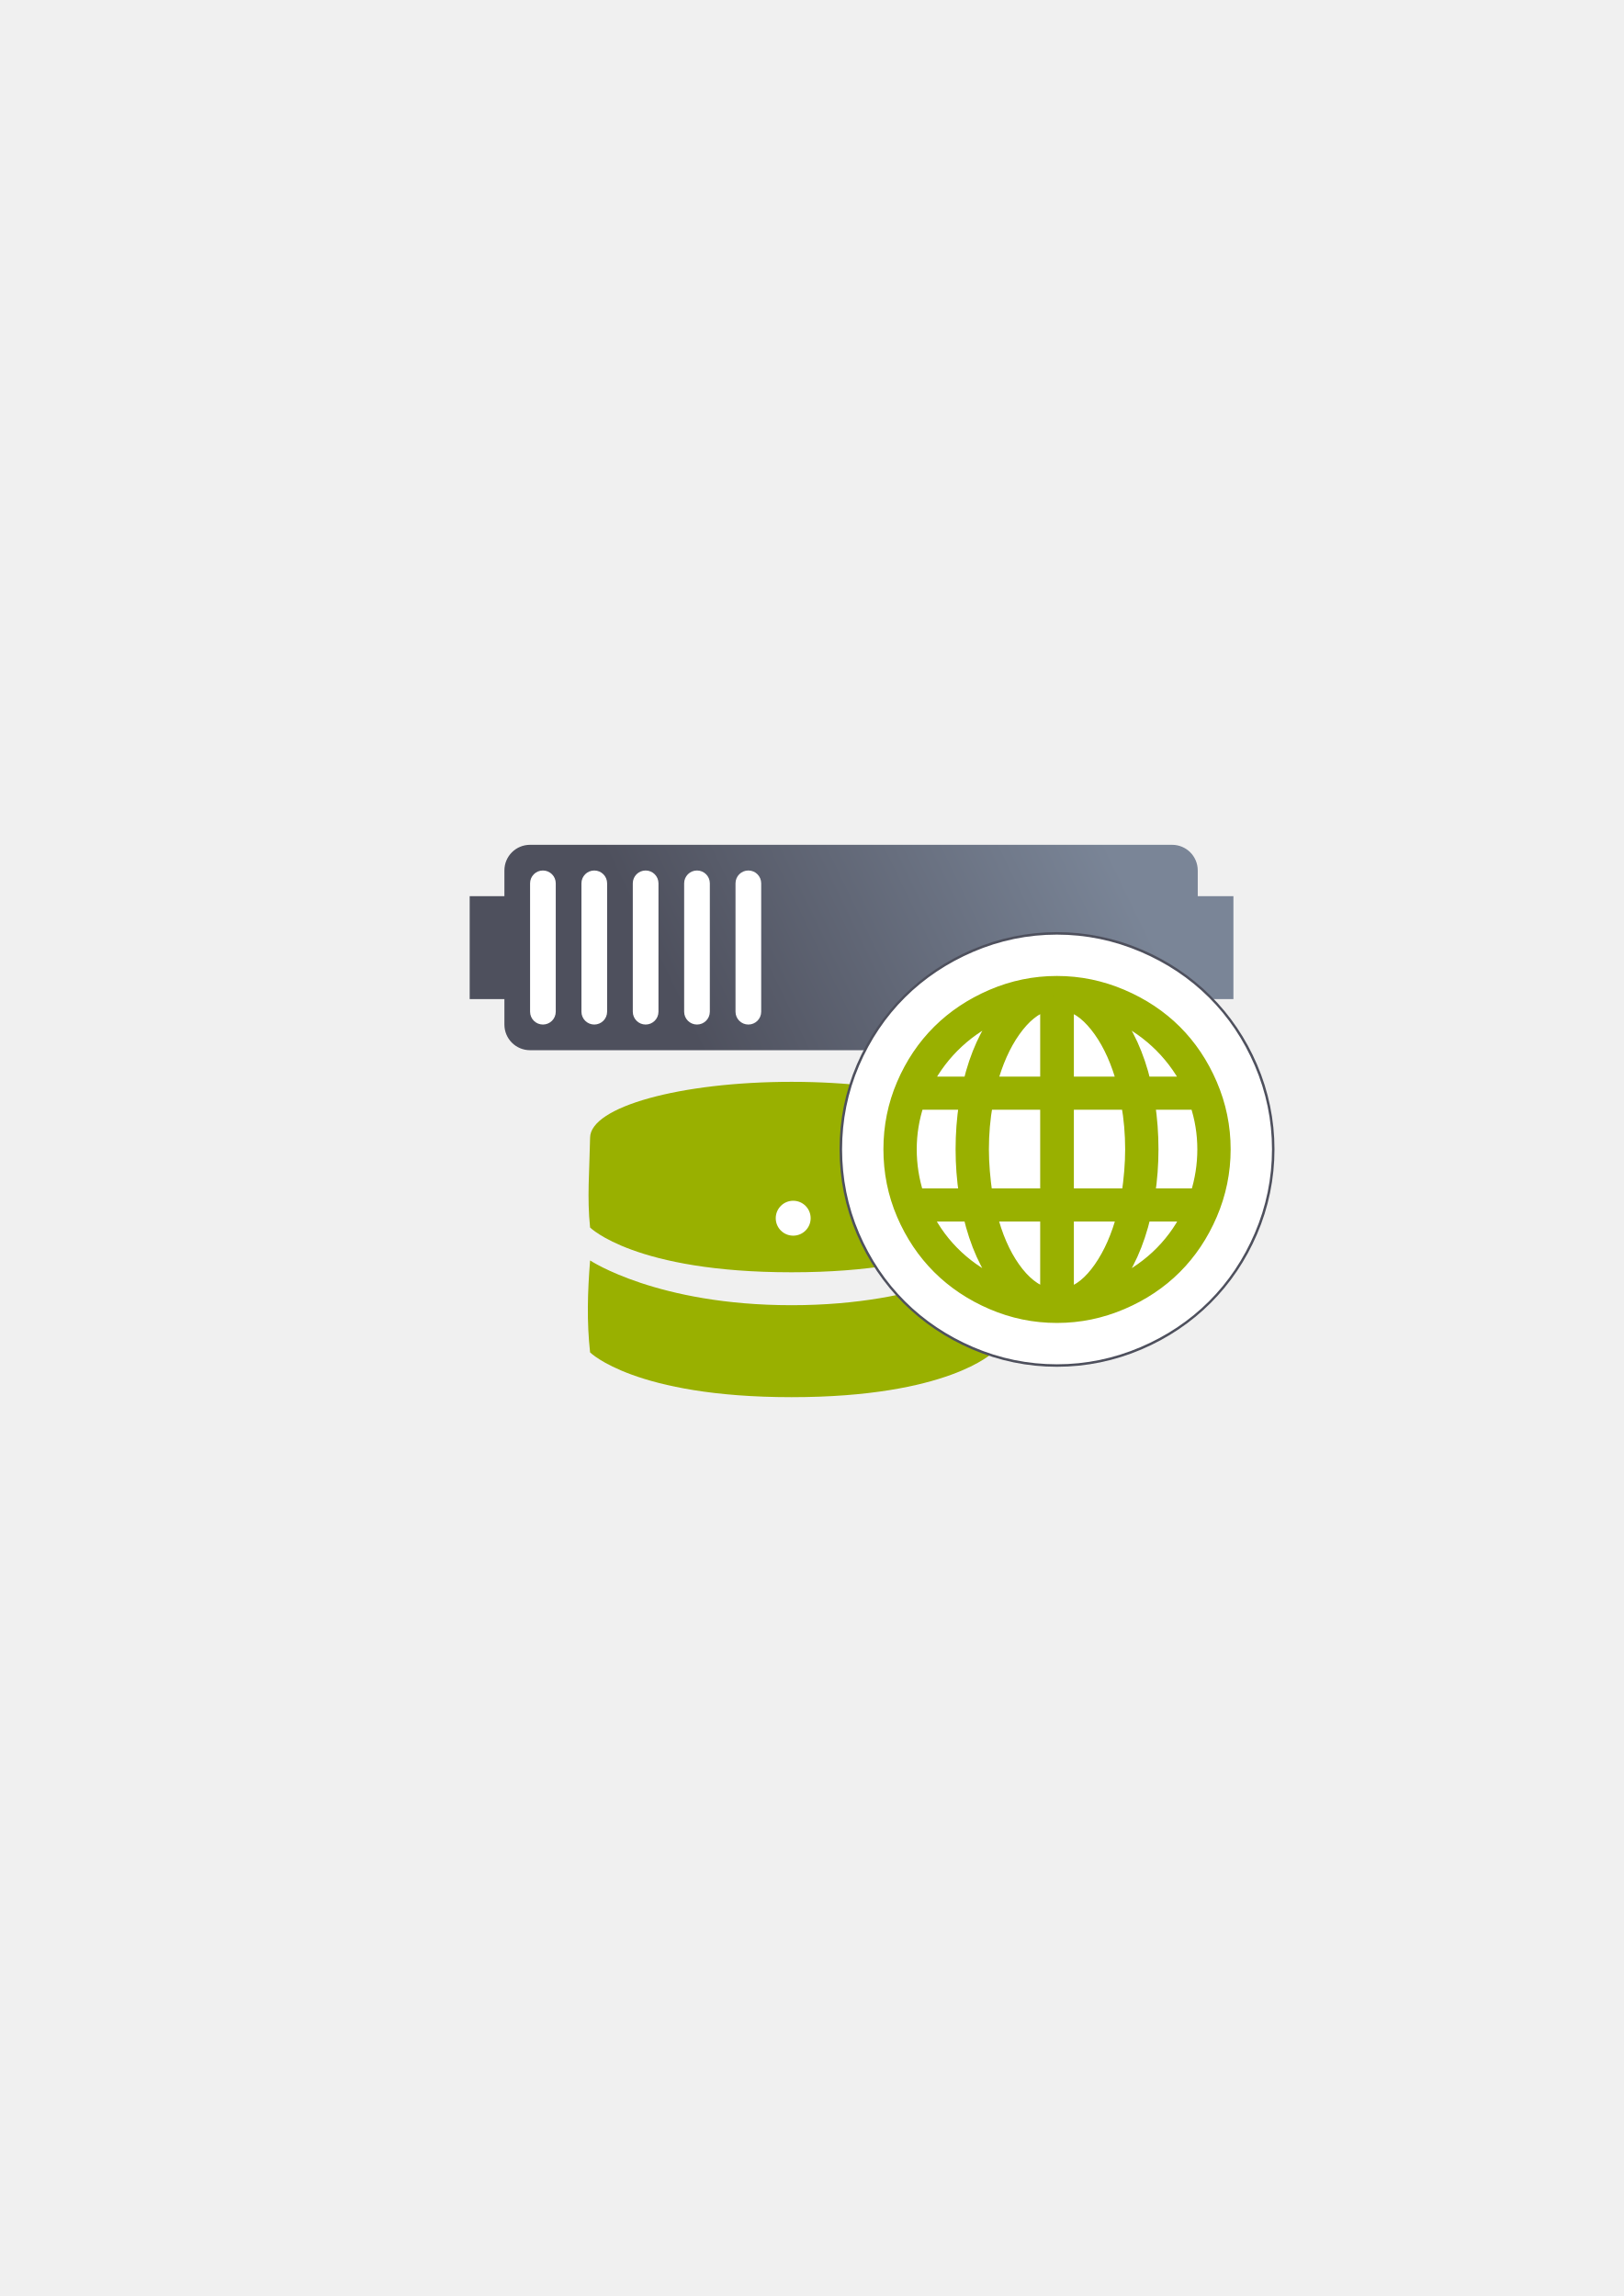
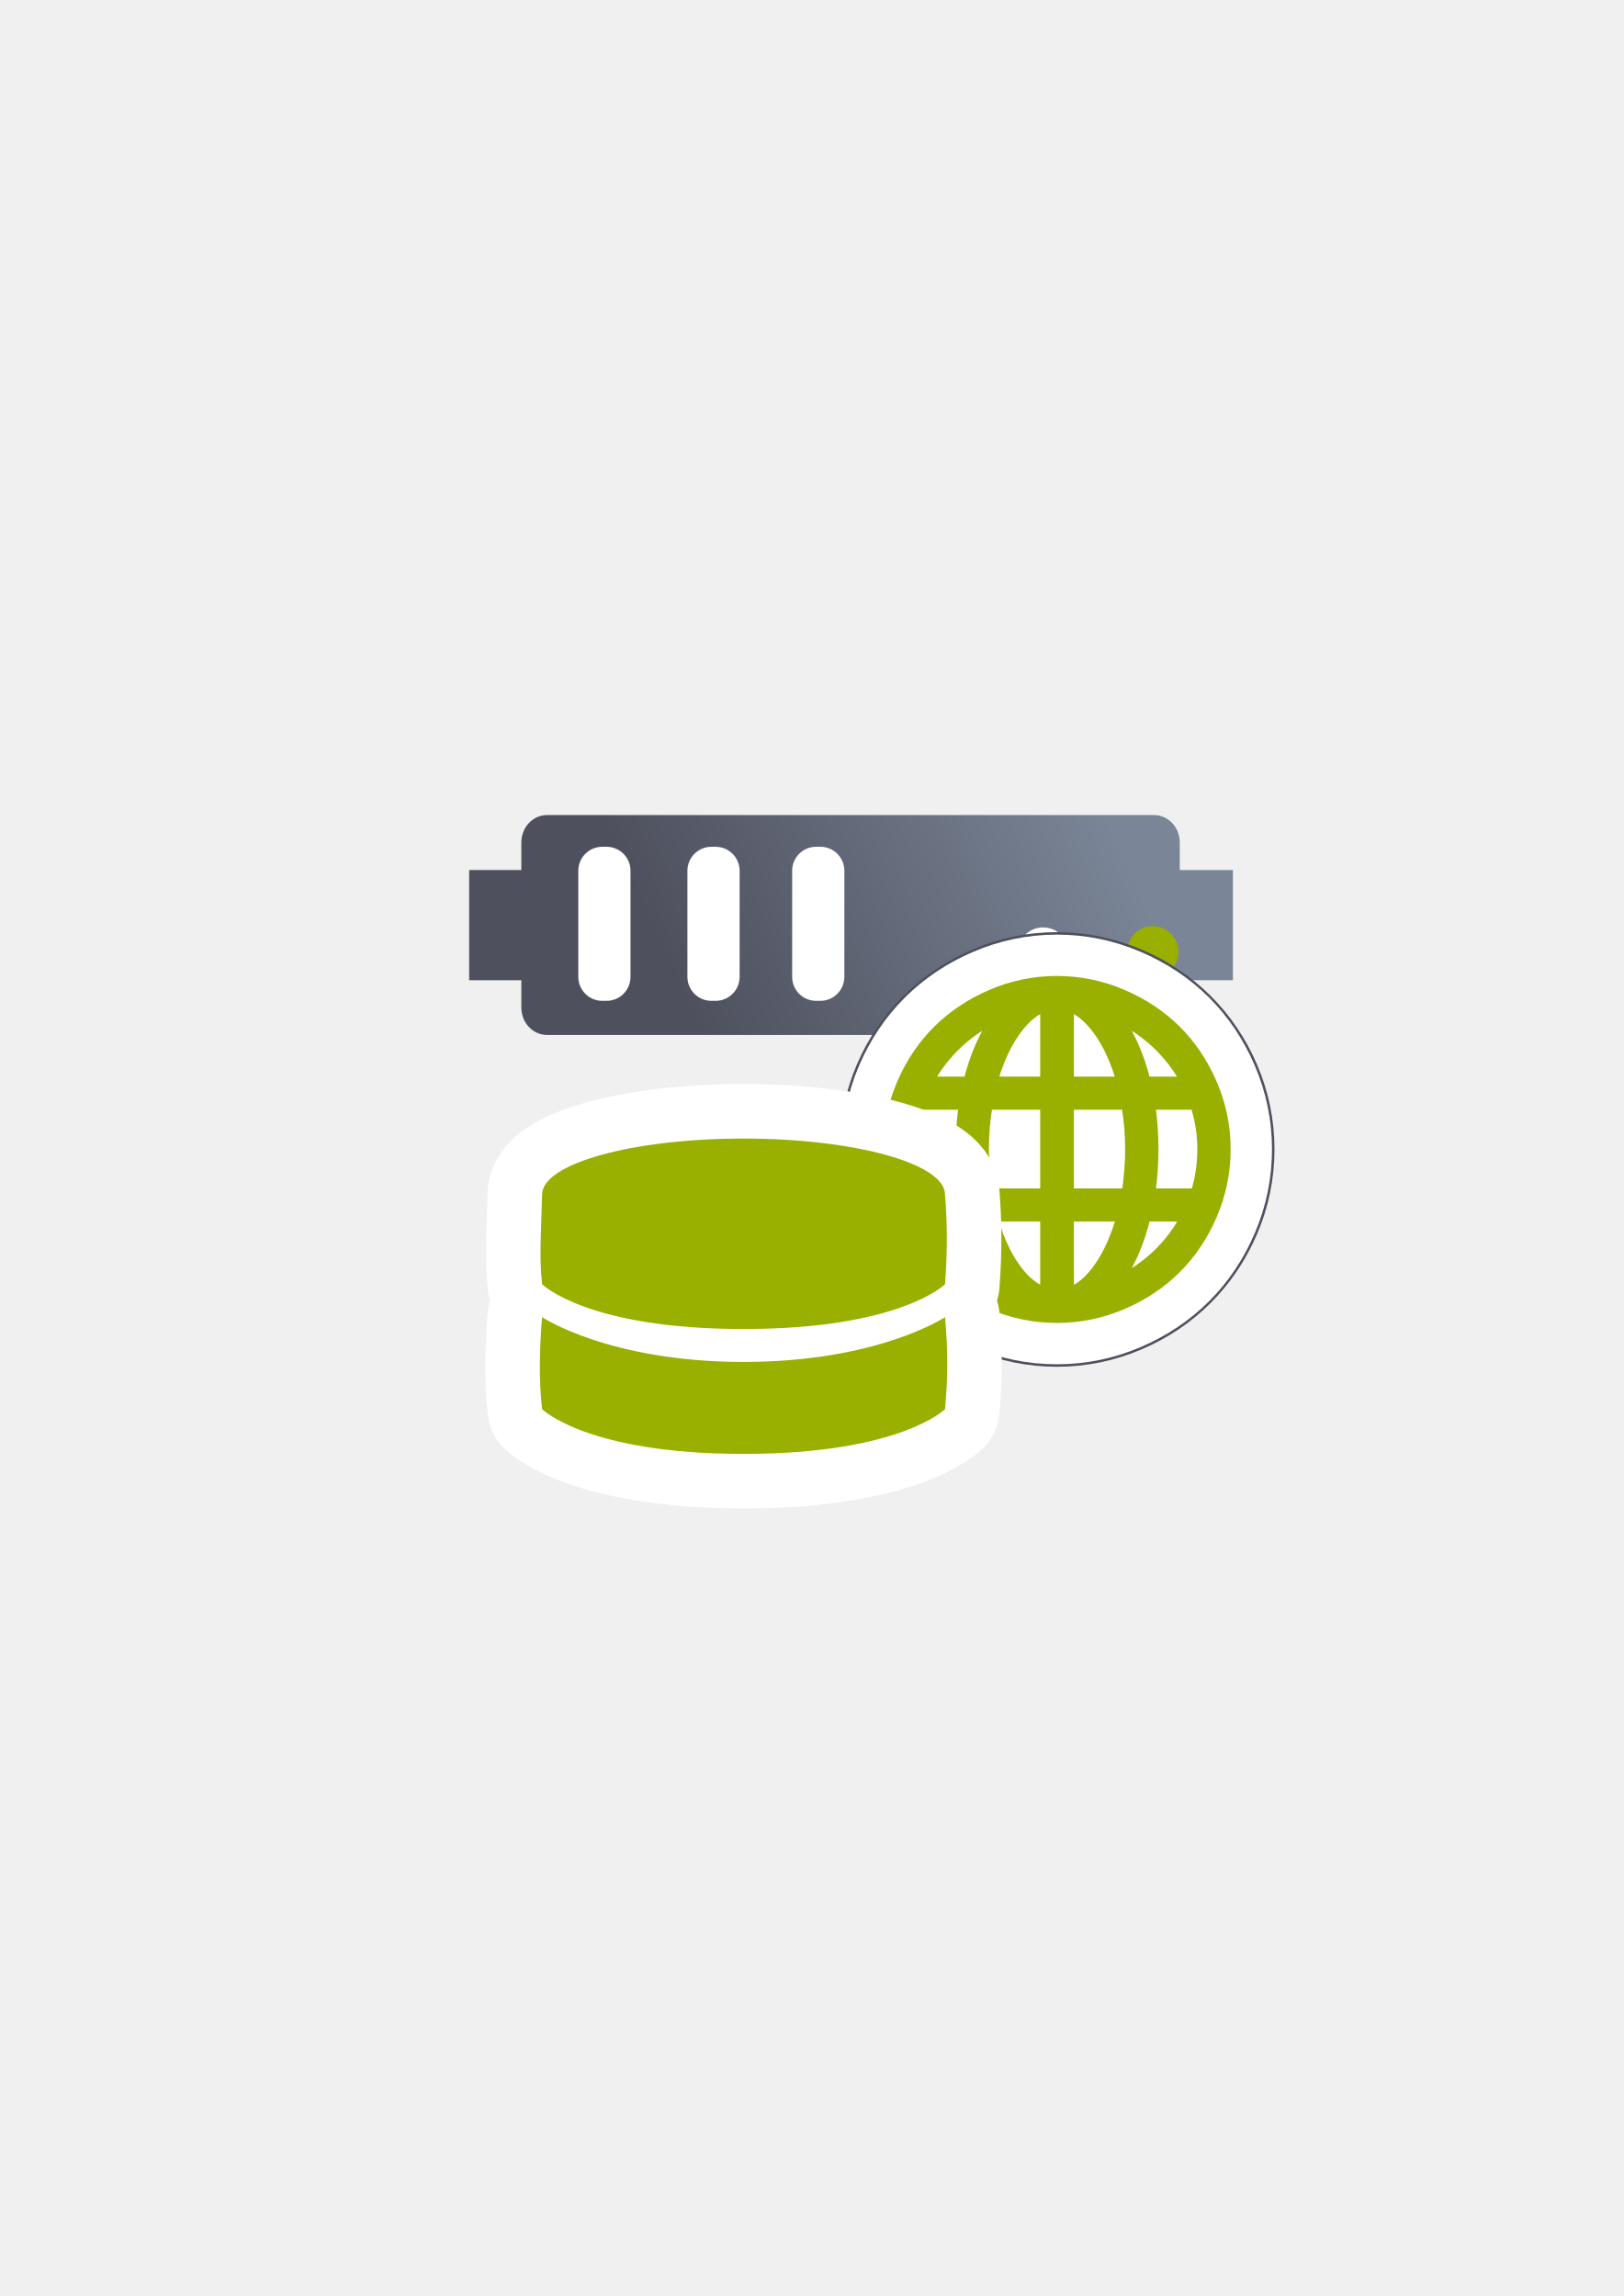
<svg xmlns="http://www.w3.org/2000/svg" xmlns:xlink="http://www.w3.org/1999/xlink" width="210mm" height="297mm" viewBox="0 0 744.094 1052.362" id="svg2" version="1.1">
  <defs id="defs4">
-     <linearGradient id="linearGradient4199">
-       <stop style="stop-color:#4e505d;stop-opacity:1;" offset="0" id="stop4201" />
-       <stop style="stop-color:#7a8597;stop-opacity:1" offset="1" id="stop4203" />
-     </linearGradient>
    <linearGradient id="linearGradient2224">
      <stop id="stop2226" offset="0" style="stop-color:#7c7c7c;stop-opacity:1;" />
      <stop id="stop2228" offset="1" style="stop-color:#b8b8b8;stop-opacity:1;" />
    </linearGradient>
    <linearGradient id="linearGradient15218">
      <stop id="stop15220" offset="0" style="stop-color:#eeeeef;stop-opacity:1;" />
      <stop id="stop2736" offset="0.599" style="stop-color:#d3d7cf;stop-opacity:1;" />
      <stop id="stop2738" offset="0.828" style="stop-color:#ffffff;stop-opacity:1;" />
      <stop id="stop15222" offset="1" style="stop-color:#d3d7cf;stop-opacity:1;" />
    </linearGradient>
    <pattern y="0" x="0" height="6" width="6" patternUnits="userSpaceOnUse" id="EMFhbasepattern" />
    <pattern y="0" x="0" height="6" width="6" patternUnits="userSpaceOnUse" id="EMFhbasepattern-5" />
-     <linearGradient xlink:href="#linearGradient4199" id="linearGradient4205" x1="321" y1="571.362" x2="509" y2="480.362" gradientUnits="userSpaceOnUse" gradientTransform="translate(0,-30)" />
+     <linearGradient gradientTransform="matrix(1,0,0,1.070413,-1e-5,-38.02166)" xlink:href="#linearGradient4199" id="linearGradient4205" x1="321" y1="571.362" x2="509" y2="480.362" gradientUnits="userSpaceOnUse" />
+     <linearGradient id="linearGradient4199">
+       <stop style="stop-color:#4e505d;stop-opacity:1;" offset="0" id="stop4201" />
+       <stop style="stop-color:#7a8597;stop-opacity:1" offset="1" id="stop4203" />
+     </linearGradient>
  </defs>
  <g id="layer1">
    <rect style="opacity:1;fill:none;fill-opacity:1;stroke:none;stroke-width:23;stroke-linecap:butt;stroke-linejoin:round;stroke-miterlimit:4;stroke-dasharray:none;stroke-opacity:1" id="rect4160" width="400" height="400" x="190" y="322.362" />
    <g id="g4220" transform="translate(0,-60)">
-       <path id="rect4153" d="m 242.919,447.215 c -6.52,0 -11.768,5.249 -11.768,11.768 l 0,11.768 -15.91,0 0,47.193 15.91,0 0,11.649 c 0,6.52 5.249,11.768 11.768,11.768 l 294.206,0 c 6.52,0 11.768,-5.249 11.768,-11.768 l 0,-11.649 16.347,0 0,-47.193 -16.347,0 0,-11.768 c 0,-6.52 -5.249,-11.768 -11.768,-11.768 l -294.206,0 z" style="color:#252525;clip-rule:nonzero;display:inline;overflow:visible;visibility:visible;opacity:1;isolation:auto;mix-blend-mode:normal;color-interpolation:sRGB;color-interpolation-filters:linearRGB;solid-color:#252525;solid-opacity:1;fill:url(#linearGradient4205);fill-opacity:1;fill-rule:nonzero;stroke:none;stroke-width:30;stroke-linecap:butt;stroke-linejoin:round;stroke-miterlimit:4;stroke-dasharray:none;stroke-dashoffset:60.96;stroke-opacity:1;color-rendering:auto;image-rendering:auto;shape-rendering:auto;text-rendering:auto;enable-background:accumulate" />
-       <circle r="11.768" cy="506.059" cx="513.589" id="path4159" style="color:#252525;clip-rule:nonzero;display:inline;overflow:visible;visibility:visible;opacity:1;isolation:auto;mix-blend-mode:normal;color-interpolation:sRGB;color-interpolation-filters:linearRGB;solid-color:#252525;solid-opacity:1;fill:#99b000;fill-opacity:1;fill-rule:nonzero;stroke:none;stroke-width:30;stroke-linecap:butt;stroke-linejoin:round;stroke-miterlimit:4;stroke-dasharray:none;stroke-dashoffset:60.96;stroke-opacity:1;color-rendering:auto;image-rendering:auto;shape-rendering:auto;text-rendering:auto;enable-background:accumulate" />
-       <circle r="11.768" cy="506.059" cx="478.284" id="path4163" style="color:#252525;clip-rule:nonzero;display:inline;overflow:visible;visibility:visible;opacity:1;isolation:auto;mix-blend-mode:normal;color-interpolation:sRGB;color-interpolation-filters:linearRGB;solid-color:#252525;solid-opacity:1;fill:#ffffff;fill-opacity:1;fill-rule:nonzero;stroke:none;stroke-width:30;stroke-linecap:butt;stroke-linejoin:round;stroke-miterlimit:4;stroke-dasharray:none;stroke-dashoffset:60.96;stroke-opacity:1;color-rendering:auto;image-rendering:auto;shape-rendering:auto;text-rendering:auto;enable-background:accumulate" />
-       <rect ry="5.884" y="458.986" x="242.919" height="70.61" width="11.768" id="rect4165" style="color:#252525;clip-rule:nonzero;display:inline;overflow:visible;visibility:visible;opacity:1;isolation:auto;mix-blend-mode:normal;color-interpolation:sRGB;color-interpolation-filters:linearRGB;solid-color:#252525;solid-opacity:1;fill:#ffffff;fill-opacity:1;fill-rule:nonzero;stroke:none;stroke-width:30;stroke-linecap:butt;stroke-linejoin:round;stroke-miterlimit:4;stroke-dasharray:none;stroke-dashoffset:60.96;stroke-opacity:1;color-rendering:auto;image-rendering:auto;shape-rendering:auto;text-rendering:auto;enable-background:accumulate" />
-       <rect ry="5.884" y="458.986" x="266.455" height="70.61" width="11.768" id="rect4167" style="color:#252525;clip-rule:nonzero;display:inline;overflow:visible;visibility:visible;opacity:1;isolation:auto;mix-blend-mode:normal;color-interpolation:sRGB;color-interpolation-filters:linearRGB;solid-color:#252525;solid-opacity:1;fill:#ffffff;fill-opacity:1;fill-rule:nonzero;stroke:none;stroke-width:30;stroke-linecap:butt;stroke-linejoin:round;stroke-miterlimit:4;stroke-dasharray:none;stroke-dashoffset:60.96;stroke-opacity:1;color-rendering:auto;image-rendering:auto;shape-rendering:auto;text-rendering:auto;enable-background:accumulate" />
-       <rect ry="5.884" y="458.986" x="289.992" height="70.61" width="11.768" id="rect4169" style="color:#252525;clip-rule:nonzero;display:inline;overflow:visible;visibility:visible;opacity:1;isolation:auto;mix-blend-mode:normal;color-interpolation:sRGB;color-interpolation-filters:linearRGB;solid-color:#252525;solid-opacity:1;fill:#ffffff;fill-opacity:1;fill-rule:nonzero;stroke:none;stroke-width:30;stroke-linecap:butt;stroke-linejoin:round;stroke-miterlimit:4;stroke-dasharray:none;stroke-dashoffset:60.96;stroke-opacity:1;color-rendering:auto;image-rendering:auto;shape-rendering:auto;text-rendering:auto;enable-background:accumulate" />
-       <rect ry="5.884" y="458.986" x="313.528" height="70.61" width="11.768" id="rect4173" style="color:#252525;clip-rule:nonzero;display:inline;overflow:visible;visibility:visible;opacity:1;isolation:auto;mix-blend-mode:normal;color-interpolation:sRGB;color-interpolation-filters:linearRGB;solid-color:#252525;solid-opacity:1;fill:#ffffff;fill-opacity:1;fill-rule:nonzero;stroke:none;stroke-width:30;stroke-linecap:butt;stroke-linejoin:round;stroke-miterlimit:4;stroke-dasharray:none;stroke-dashoffset:60.96;stroke-opacity:1;color-rendering:auto;image-rendering:auto;shape-rendering:auto;text-rendering:auto;enable-background:accumulate" />
-       <rect ry="5.884" y="458.986" x="337.065" height="70.61" width="11.768" id="rect4175" style="color:#252525;clip-rule:nonzero;display:inline;overflow:visible;visibility:visible;opacity:1;isolation:auto;mix-blend-mode:normal;color-interpolation:sRGB;color-interpolation-filters:linearRGB;solid-color:#252525;solid-opacity:1;fill:#ffffff;fill-opacity:1;fill-rule:nonzero;stroke:none;stroke-width:30;stroke-linecap:butt;stroke-linejoin:round;stroke-miterlimit:4;stroke-dasharray:none;stroke-dashoffset:60.96;stroke-opacity:1;color-rendering:auto;image-rendering:auto;shape-rendering:auto;text-rendering:auto;enable-background:accumulate" />
-     </g>
-     <g id="g4173">
-       <path id="path4165" d="m 362.748,495.854 c -50.991,0 -92.327,11.482 -92.327,25.647 -0.298,15.7 -1.438,27.496 0,41.127 0,0 20.517,20.517 92.327,20.517 71.81,0 92.327,-20.517 92.327,-20.517 1.326,-17.633 0.854,-30.185 0,-41.127 0,-14.164 -41.336,-25.647 -92.327,-25.647 z m -92.327,81.862 c -1.152,14.506 -1.569,27.987 0,42.153 0,0 20.517,20.517 92.327,20.517 71.81,0 92.327,-20.517 92.327,-20.517 1.396,-14.537 1.34,-27.958 0,-42.153 0,0 -30.776,20.517 -92.327,20.517 -61.552,0 -92.327,-20.517 -92.327,-20.517 z" style="color:#252525;clip-rule:nonzero;display:inline;overflow:visible;visibility:visible;opacity:1;isolation:auto;mix-blend-mode:normal;color-interpolation:sRGB;color-interpolation-filters:linearRGB;solid-color:#252525;solid-opacity:1;fill:#99b000;fill-opacity:1;fill-rule:nonzero;stroke:none;stroke-width:3.6;stroke-linecap:butt;stroke-linejoin:round;stroke-miterlimit:4;stroke-dasharray:none;stroke-dashoffset:0;stroke-opacity:1;color-rendering:auto;image-rendering:auto;shape-rendering:auto;text-rendering:auto;enable-background:accumulate" />
-       <circle r="8" cy="558.362" cx="363.5" id="path4171" style="color:#252525;clip-rule:nonzero;display:inline;overflow:visible;visibility:visible;opacity:1;isolation:auto;mix-blend-mode:normal;color-interpolation:sRGB;color-interpolation-filters:linearRGB;solid-color:#252525;solid-opacity:1;fill:#ffffff;fill-opacity:1;fill-rule:nonzero;stroke:none;stroke-width:30;stroke-linecap:square;stroke-linejoin:round;stroke-miterlimit:4;stroke-dasharray:none;stroke-dashoffset:0;stroke-opacity:1;color-rendering:auto;image-rendering:auto;shape-rendering:auto;text-rendering:auto;enable-background:accumulate" />
+       <g transform="translate(-0.24021,-39.20882)" id="g4164">
+         <path id="rect4153" d="m 250.919,472.796 c -6.52,0 -11.768,5.618 -11.768,12.597 l 0,12.597 -23.91,0 0,50.516 23.91,0 0,12.469 c 0,6.979 5.249,12.597 11.768,12.597 l 278.206,0 c 6.52,0 10.663,-5.706 11.768,-12.597 l 0,-12.469 24.347,0 0,-50.516 -24.347,0 0,-12.597 c 0,-6.979 -5.249,-12.597 -11.768,-12.597 z" style="color:#252525;clip-rule:nonzero;display:inline;overflow:visible;visibility:visible;opacity:1;isolation:auto;mix-blend-mode:normal;color-interpolation:sRGB;color-interpolation-filters:linearRGB;solid-color:#252525;solid-opacity:1;fill:url(#linearGradient4205);fill-opacity:1;fill-rule:nonzero;stroke:none;stroke-width:30;stroke-linecap:butt;stroke-linejoin:round;stroke-miterlimit:4;stroke-dasharray:none;stroke-dashoffset:60.96;stroke-opacity:1;color-rendering:auto;image-rendering:auto;shape-rendering:auto;text-rendering:auto;enable-background:accumulate" />
+         <circle r="11.768" cy="535.506" cx="528.504" id="path4159" style="color:#252525;clip-rule:nonzero;display:inline;overflow:visible;visibility:visible;opacity:1;isolation:auto;mix-blend-mode:normal;color-interpolation:sRGB;color-interpolation-filters:linearRGB;solid-color:#252525;solid-opacity:1;fill:#99b000;fill-opacity:1;fill-rule:nonzero;stroke:none;stroke-width:30;stroke-linecap:butt;stroke-linejoin:round;stroke-miterlimit:4;stroke-dasharray:none;stroke-dashoffset:60.96;stroke-opacity:1;color-rendering:auto;image-rendering:auto;shape-rendering:auto;text-rendering:auto;enable-background:accumulate" />
+         <circle r="11.768" cy="536.059" cx="478.284" id="path4163" style="color:#252525;clip-rule:nonzero;display:inline;overflow:visible;visibility:visible;opacity:1;isolation:auto;mix-blend-mode:normal;color-interpolation:sRGB;color-interpolation-filters:linearRGB;solid-color:#252525;solid-opacity:1;fill:#ffffff;fill-opacity:1;fill-rule:nonzero;stroke:none;stroke-width:30;stroke-linecap:butt;stroke-linejoin:round;stroke-miterlimit:4;stroke-dasharray:none;stroke-dashoffset:60.96;stroke-opacity:1;color-rendering:auto;image-rendering:auto;shape-rendering:auto;text-rendering:auto;enable-background:accumulate" />
+         <rect ry="10.992" y="487.328" x="265.261" height="70.61" width="23.922" id="rect4165" style="color:#252525;clip-rule:nonzero;display:inline;overflow:visible;visibility:visible;opacity:1;isolation:auto;mix-blend-mode:normal;color-interpolation:sRGB;color-interpolation-filters:linearRGB;solid-color:#252525;solid-opacity:1;fill:#ffffff;fill-opacity:1;fill-rule:nonzero;stroke:none;stroke-width:30;stroke-linecap:butt;stroke-linejoin:round;stroke-miterlimit:4;stroke-dasharray:none;stroke-dashoffset:60.96;stroke-opacity:1;color-rendering:auto;image-rendering:auto;shape-rendering:auto;text-rendering:auto;enable-background:accumulate" />
+         <rect style="color:#252525;clip-rule:nonzero;display:inline;overflow:visible;visibility:visible;opacity:1;isolation:auto;mix-blend-mode:normal;color-interpolation:sRGB;color-interpolation-filters:linearRGB;solid-color:#252525;solid-opacity:1;fill:#ffffff;fill-opacity:1;fill-rule:nonzero;stroke:none;stroke-width:30;stroke-linecap:butt;stroke-linejoin:round;stroke-miterlimit:4;stroke-dasharray:none;stroke-dashoffset:60.96;stroke-opacity:1;color-rendering:auto;image-rendering:auto;shape-rendering:auto;text-rendering:auto;enable-background:accumulate" id="rect4407" width="23.922" height="70.61" x="315.261" y="487.328" ry="10.992" />
+         <rect ry="10.992" y="487.328" x="363.261" height="70.61" width="23.922" id="rect4409" style="color:#252525;clip-rule:nonzero;display:inline;overflow:visible;visibility:visible;opacity:1;isolation:auto;mix-blend-mode:normal;color-interpolation:sRGB;color-interpolation-filters:linearRGB;solid-color:#252525;solid-opacity:1;fill:#ffffff;fill-opacity:1;fill-rule:nonzero;stroke:none;stroke-width:30;stroke-linecap:butt;stroke-linejoin:round;stroke-miterlimit:4;stroke-dasharray:none;stroke-dashoffset:60.96;stroke-opacity:1;color-rendering:auto;image-rendering:auto;shape-rendering:auto;text-rendering:auto;enable-background:accumulate" />
+       </g>
    </g>
    <g id="g4193" transform="matrix(0.7579632,0,0,0.7579632,141.3622,103.4083)">
      <path id="path4189" d="m 452.531,438.742 c -16.198,0 -31.913,3.262 -46.686,9.6 -28.902,12.397 -51.267,34.447 -63.738,63.518 -6.362,14.827 -9.488,30.574 -9.488,46.684 0,16.11 3.112,31.936 9.488,46.799 12.463,29.052 34.795,51.212 63.738,63.629 14.776,6.339 30.49,9.596 46.686,9.596 16.225,0 31.909,-3.298 46.646,-9.58 a 15.002,15.002 0 0 0 0.002,-0.002 c 29.187,-12.448 51.358,-34.7 63.773,-63.643 6.352,-14.809 9.6,-30.6 9.6,-46.799 0,-16.198 -3.263,-31.909 -9.6,-46.682 l 0,-0.002 c -12.424,-28.964 -34.63,-51.104 -63.773,-63.533 -14.739,-6.286 -30.424,-9.584 -46.648,-9.584 z m -25.756,110.904 0.627,0 0,17.576 -0.641,0 c -0.202,-3.008 -0.363,-5.96 -0.363,-8.68 0,-2.947 0.17,-5.918 0.377,-8.896 z m 50.992,0 0.629,0 c 0.207,2.978 0.377,5.95 0.377,8.896 0,2.72 -0.163,5.671 -0.365,8.68 l -0.641,0 0,-17.576 z" style="color:#252525;font-style:normal;font-variant:normal;font-weight:normal;font-stretch:normal;font-size:medium;line-height:normal;font-family:sans-serif;text-indent:0;text-align:start;text-decoration:none;text-decoration-line:none;text-decoration-style:solid;text-decoration-color:#252525;letter-spacing:normal;word-spacing:normal;text-transform:none;direction:ltr;block-progression:tb;writing-mode:lr-tb;baseline-shift:baseline;text-anchor:start;white-space:normal;clip-rule:nonzero;display:inline;overflow:visible;visibility:visible;opacity:1;isolation:auto;mix-blend-mode:normal;color-interpolation:sRGB;color-interpolation-filters:linearRGB;solid-color:#252525;solid-opacity:1;fill:#ffffff;fill-opacity:1;fill-rule:nonzero;stroke:#4e505d;stroke-width:23;stroke-linecap:butt;stroke-linejoin:round;stroke-miterlimit:4;stroke-dasharray:none;stroke-dashoffset:0;stroke-opacity:1;color-rendering:auto;image-rendering:auto;shape-rendering:auto;text-rendering:auto;enable-background:accumulate" />
      <path id="path4185" d="m 452.531,453.742 c -14.215,0 -27.798,2.819 -40.771,8.385 -25.673,11.012 -44.825,29.906 -55.867,55.646 -5.558,12.953 -8.273,26.572 -8.273,40.77 0,14.2 2.713,27.922 8.273,40.885 11.041,25.737 30.185,44.74 55.867,55.758 12.973,5.566 26.556,8.381 40.771,8.381 14.223,0 27.787,-2.847 40.764,-8.379 25.897,-11.045 44.858,-30.08 55.873,-55.76 5.569,-12.983 8.385,-26.667 8.385,-40.885 0,-14.215 -2.819,-27.795 -8.385,-40.77 -11.017,-25.686 -29.986,-44.61 -55.873,-55.65 -12.977,-5.535 -26.541,-8.381 -40.764,-8.381 z m 0,7.883 c 13.177,0 25.616,2.606 37.672,7.748 24.199,10.321 41.435,27.522 51.723,51.508 5.162,12.035 7.746,24.483 7.746,37.662 0,13.182 -2.587,25.75 -7.746,37.777 -10.289,23.987 -27.533,41.302 -51.723,51.619 l 0,-0.002 c -12.057,5.14 -24.495,7.748 -37.672,7.748 -13.18,0 -25.632,-2.582 -37.664,-7.744 -23.989,-10.292 -41.43,-27.606 -51.732,-51.621 C 358.001,584.353 355.5,571.743 355.5,558.543 c 0,-13.197 2.498,-25.69 7.635,-37.662 10.3,-24.011 27.735,-41.217 51.732,-51.51 12.033,-5.162 24.485,-7.746 37.664,-7.746 z m -2.246,4.135 -4.992,1.383 c -8.334,2.309 -15.515,8.376 -21.936,17.426 -6.388,9 -11.215,20.021 -14.73,32.951 l -1.352,4.977 39.068,0 3.941,0 0,-56.736 z m 4.602,0 0,5.18 0,51.557 43.01,0 -1.352,-4.977 c -3.515,-12.929 -8.34,-23.95 -14.73,-32.951 -6.421,-9.05 -13.601,-15.117 -21.936,-17.426 l -4.992,-1.383 z m -23.496,1.311 -13.947,5.752 c -20.443,8.43 -37.473,24.201 -47.625,43.93 l -2.957,5.742 35.969,0 0.727,-3.02 c 3.985,-16.583 10.18,-30.058 18.482,-40.566 l 9.352,-11.838 z m 42.391,0.002 9.352,11.836 c 8.303,10.509 14.499,23.984 18.482,40.566 l 0.725,3.021 35.971,0 -2.957,-5.744 C 525.201,497.023 508.172,481.252 487.727,472.822 l -13.945,-5.75 z m -31.377,9.814 0,37.727 -24.633,0 c 3.147,-10.015 7.109,-18.573 12.014,-25.484 4.17,-5.877 8.352,-9.833 12.619,-12.242 z m 20.363,0 c 4.267,2.409 8.449,6.365 12.619,12.242 l 0.002,0.002 c 4.906,6.91 8.865,15.467 12.012,25.482 l -24.633,0 0,-37.727 z m -55.154,9.898 c -4.517,8.214 -8.14,17.483 -10.854,27.828 l -16.646,0 c 6.933,-11.236 16.4,-20.811 27.5,-27.828 z m 89.943,0.002 c 11.101,7.017 20.569,16.59 27.502,27.826 l -16.646,0 c -2.712,-10.344 -6.338,-19.613 -10.855,-27.826 z m -132.045,39.979 -0.898,2.693 c -3.113,9.337 -4.732,19.051 -4.732,29.084 0,9.793 1.498,19.484 4.496,28.824 l 0.879,2.736 36.627,0 -0.693,-4.535 c -1.405,-9.19 -2.055,-18.159 -2.055,-27.025 0,-8.977 0.65,-18.057 2.055,-27.242 l 0.693,-4.535 -36.371,0 z m 41.078,0 -0.58,3.246 c -1.702,9.518 -2.494,19.034 -2.494,28.531 0,8.852 0.793,18.21 2.252,28.189 l 0.494,3.371 36.141,0 3.941,0 0,-7.881 3.941,3.939 0,-59.396 -43.695,0 z m 48.297,0 0,3.939 0,59.398 44.023,0 0.492,-3.371 c 1.459,-9.979 2.252,-19.337 2.252,-28.189 0,-9.498 -0.79,-19.013 -2.492,-28.531 l -0.582,-3.246 -43.693,0 z m 48.4,0 0.695,4.537 c 1.406,9.185 2.053,18.262 2.053,27.24 0,8.867 -0.646,17.834 -2.053,27.023 l -0.695,4.537 36.629,0 0.879,-2.736 c 2.999,-9.34 4.496,-19.031 4.496,-28.824 0,-10.034 -1.62,-19.748 -4.732,-29.084 l -0.898,-2.693 -36.373,0 z m -131.98,7.881 21.578,0 c -1.026,8.042 -1.631,16.022 -1.631,23.896 0,7.778 0.605,15.674 1.629,23.68 l -21.764,0 c -2.197,-7.71 -3.357,-15.639 -3.357,-23.68 0,-8.232 1.246,-16.173 3.545,-23.896 z m 42.033,0 29.062,0 0,47.576 -29.225,0 c -1.104,-8.373 -1.779,-16.307 -1.779,-23.68 0,-7.976 0.699,-15.938 1.941,-23.896 z m 49.428,0 29.064,0 c 1.242,7.959 1.941,15.921 1.941,23.896 0,7.373 -0.677,15.306 -1.781,23.68 l -29.225,0 0,-47.576 z m 49.52,0 21.578,0 c 2.299,7.723 3.545,15.664 3.545,23.896 -2.8e-4,8.041 -1.162,15.97 -3.359,23.68 l -21.762,0 c 1.025,-8.006 1.629,-15.903 1.629,-23.68 0,-7.874 -0.604,-15.854 -1.631,-23.896 z m -145.291,59.727 2.789,5.68 c 9.825,19.997 26.897,35.785 47.646,44.432 l 4.596,-6.096 c -8.272,-10.368 -14.478,-24.061 -18.467,-40.979 l -0.717,-3.037 -35.848,0 z m 40.377,0 1.236,4.904 c 3.295,13.071 8.102,24.242 14.52,33.346 6.427,9.115 13.849,15.116 22.109,17.529 l 5.047,1.473 0,-5.256 0,-51.996 -42.912,0 z m 47.514,0 0,57.154 4.977,-1.355 c 8.443,-2.301 15.725,-8.412 22.086,-17.572 6.331,-9.117 11.198,-20.226 14.605,-33.291 l 1.287,-4.936 -42.955,0 z m 47.439,0 -0.715,3.037 c -3.986,16.917 -10.194,30.61 -18.467,40.979 l 4.596,6.096 c 20.748,-8.647 37.822,-24.434 47.646,-44.432 l 2.791,-5.68 -35.852,0 z m -122.34,7.883 16.758,0 c 2.71,10.542 6.334,19.96 10.857,28.242 -11.32,-7.139 -20.823,-16.817 -27.615,-28.242 z m 37.697,0 24.719,0 0,38.131 c -4.378,-2.457 -8.693,-6.434 -12.832,-12.305 -4.941,-7.009 -8.883,-15.691 -11.887,-25.826 z m 45.084,0 24.68,0 c -3.084,10.122 -7.067,18.786 -11.973,25.85 -4.137,5.958 -8.357,9.956 -12.707,12.367 l 0,-38.217 z m 45.66,0 16.758,0 c -6.793,11.425 -16.294,21.103 -27.613,28.242 4.524,-8.282 8.146,-17.7 10.855,-28.242 z" style="color:#252525;font-style:normal;font-variant:normal;font-weight:normal;font-stretch:normal;font-size:medium;line-height:normal;font-family:sans-serif;text-indent:0;text-align:start;text-decoration:none;text-decoration-line:none;text-decoration-style:solid;text-decoration-color:#252525;letter-spacing:normal;word-spacing:normal;text-transform:none;direction:ltr;block-progression:tb;writing-mode:lr-tb;baseline-shift:baseline;text-anchor:start;white-space:normal;clip-rule:nonzero;display:inline;overflow:visible;visibility:visible;opacity:1;isolation:auto;mix-blend-mode:normal;color-interpolation:sRGB;color-interpolation-filters:linearRGB;solid-color:#252525;solid-opacity:1;fill:#99b000;fill-opacity:1;fill-rule:nonzero;stroke:#ffffff;stroke-width:50;stroke-linecap:butt;stroke-linejoin:round;stroke-miterlimit:4;stroke-dasharray:none;stroke-dashoffset:0;stroke-opacity:1;color-rendering:auto;image-rendering:auto;shape-rendering:auto;text-rendering:auto;enable-background:accumulate" />
      <path style="fill:#99b000;fill-opacity:1;stroke:#99b000;stroke-width:7.881;stroke-miterlimit:4;stroke-dasharray:none" d="m 545.547,519.327 c -10.653,-24.836 -28.755,-42.898 -53.798,-53.579 -12.517,-5.338 -25.519,-8.065 -39.219,-8.065 -13.697,0 -26.714,2.701 -39.217,8.065 -24.835,10.652 -43.129,28.703 -53.8,53.579 -5.347,12.463 -7.954,25.519 -7.954,39.216 0,13.7 2.607,26.865 7.954,39.33 10.671,24.876 28.965,43.035 53.8,53.69 12.503,5.364 25.519,8.062 39.217,8.062 13.7,0 26.702,-2.727 39.219,-8.062 25.043,-10.681 43.146,-28.856 53.798,-53.69 5.364,-12.505 8.065,-25.63 8.065,-39.33 0,-13.697 -2.701,-26.712 -8.065,-39.216 z M 418.946,476.465 c -8.727,11.046 -15.133,25.076 -19.222,42.089 l -26.403,0 c 9.721,-18.892 26.073,-34.027 45.624,-42.089 z m -55.125,82.079 c 0,-9.611 1.546,-18.889 4.53,-27.838 l 28.943,0 c -1.435,9.389 -2.1,18.67 -2.1,27.838 0,9.059 0.665,18.23 2.1,27.619 l -29.165,0 c -2.873,-8.949 -4.308,-18.227 -4.308,-27.619 z m 9.5,39.771 26.403,0 c 4.089,17.343 10.495,31.595 19.222,42.532 -19.884,-8.286 -36.236,-23.421 -45.625,-42.532 z m 73.022,48.055 c -7.181,-2.098 -13.919,-7.4 -19.995,-16.017 -6.076,-8.619 -10.716,-19.333 -13.919,-32.038 l 33.914,0 0,48.055 z m 0,-60.206 -36.676,0 c -1.437,-9.833 -2.211,-19.003 -2.211,-27.619 0,-9.279 0.773,-18.559 2.432,-27.838 l 36.454,0 0,55.457 3.3e-4,0 z m 0,-67.609 -33.914,0 c 3.424,-12.595 8.091,-23.181 14.141,-31.706 6.102,-8.6 12.592,-13.919 19.773,-15.908 l 0,47.614 z m 85.506,0 -26.403,0 c -4.087,-17.014 -10.495,-31.043 -19.222,-42.089 19.554,8.062 35.903,23.197 45.625,42.089 z m -73.022,-47.614 c 7.181,1.989 13.672,7.309 19.773,15.908 6.052,8.525 10.716,19.111 14.14,31.706 l -33.914,0 0,-47.614 z m 0,59.765 36.454,0 c 1.659,9.279 2.432,18.559 2.432,27.838 0,8.617 -0.773,17.787 -2.211,27.619 l -36.676,0 0,-55.457 z m 0,115.663 0,-48.055 33.914,0 c -3.313,12.705 -8.015,23.377 -14.03,32.038 -6.029,8.682 -12.592,14.03 -19.884,16.017 z m 27.398,-5.522 c 8.727,-10.938 15.135,-25.189 19.222,-42.532 l 26.403,0 c -9.39,19.111 -25.741,34.246 -45.625,42.532 z m 50.817,-54.684 -29.165,0 c 1.437,-9.39 2.1,-18.56 2.1,-27.619 0,-9.168 -0.662,-18.449 -2.1,-27.838 l 28.943,0 c 2.984,8.948 4.53,18.227 4.53,27.838 -3.2e-4,9.392 -1.435,18.67 -4.308,27.619 z" id="path5" />
    </g>
+     <path id="path4201" d="m 340.748,521.854 c -50.991,0 -92.327,11.482 -92.327,25.647 -0.298,15.7 -1.438,27.496 0,41.127 0,0 20.517,20.517 92.327,20.517 71.81,0 92.327,-20.517 92.327,-20.517 1.326,-17.633 0.854,-30.185 0,-41.127 0,-14.164 -41.336,-25.647 -92.327,-25.647 z m -92.327,81.862 c -1.152,14.506 -1.569,27.987 0,42.153 0,0 20.517,20.517 92.327,20.517 71.81,0 92.327,-20.517 92.327,-20.517 1.396,-14.537 1.34,-27.958 0,-42.153 0,0 -30.776,20.517 -92.327,20.517 -61.552,0 -92.327,-20.517 -92.327,-20.517 z" style="color:#252525;clip-rule:nonzero;display:inline;overflow:visible;visibility:visible;opacity:1;isolation:auto;mix-blend-mode:normal;color-interpolation:sRGB;color-interpolation-filters:linearRGB;solid-color:#252525;solid-opacity:1;fill:#99b000;fill-opacity:1;fill-rule:nonzero;stroke:#ffffff;stroke-width:50;stroke-linecap:butt;stroke-linejoin:round;stroke-miterlimit:4;stroke-dasharray:none;stroke-dashoffset:0;stroke-opacity:1;color-rendering:auto;image-rendering:auto;shape-rendering:auto;text-rendering:auto;enable-background:accumulate" />
+     <path style="color:#252525;clip-rule:nonzero;display:inline;overflow:visible;visibility:visible;opacity:1;isolation:auto;mix-blend-mode:normal;color-interpolation:sRGB;color-interpolation-filters:linearRGB;solid-color:#252525;solid-opacity:1;fill:#99b000;fill-opacity:1;fill-rule:nonzero;stroke:none;stroke-width:3.6;stroke-linecap:butt;stroke-linejoin:round;stroke-miterlimit:4;stroke-dasharray:none;stroke-dashoffset:0;stroke-opacity:1;color-rendering:auto;image-rendering:auto;shape-rendering:auto;text-rendering:auto;enable-background:accumulate" d="m 340.748,521.854 c -50.991,0 -92.327,11.482 -92.327,25.647 -0.298,15.7 -1.438,27.496 0,41.127 0,0 20.517,20.517 92.327,20.517 71.81,0 92.327,-20.517 92.327,-20.517 1.326,-17.633 0.854,-30.185 0,-41.127 0,-14.164 -41.336,-25.647 -92.327,-25.647 z m -92.327,81.862 c -1.152,14.506 -1.569,27.987 0,42.153 0,0 20.517,20.517 92.327,20.517 71.81,0 92.327,-20.517 92.327,-20.517 1.396,-14.537 1.34,-27.958 0,-42.153 0,0 -30.776,20.517 -92.327,20.517 -61.552,0 -92.327,-20.517 -92.327,-20.517 z" id="path4165" />
  </g>
</svg>
